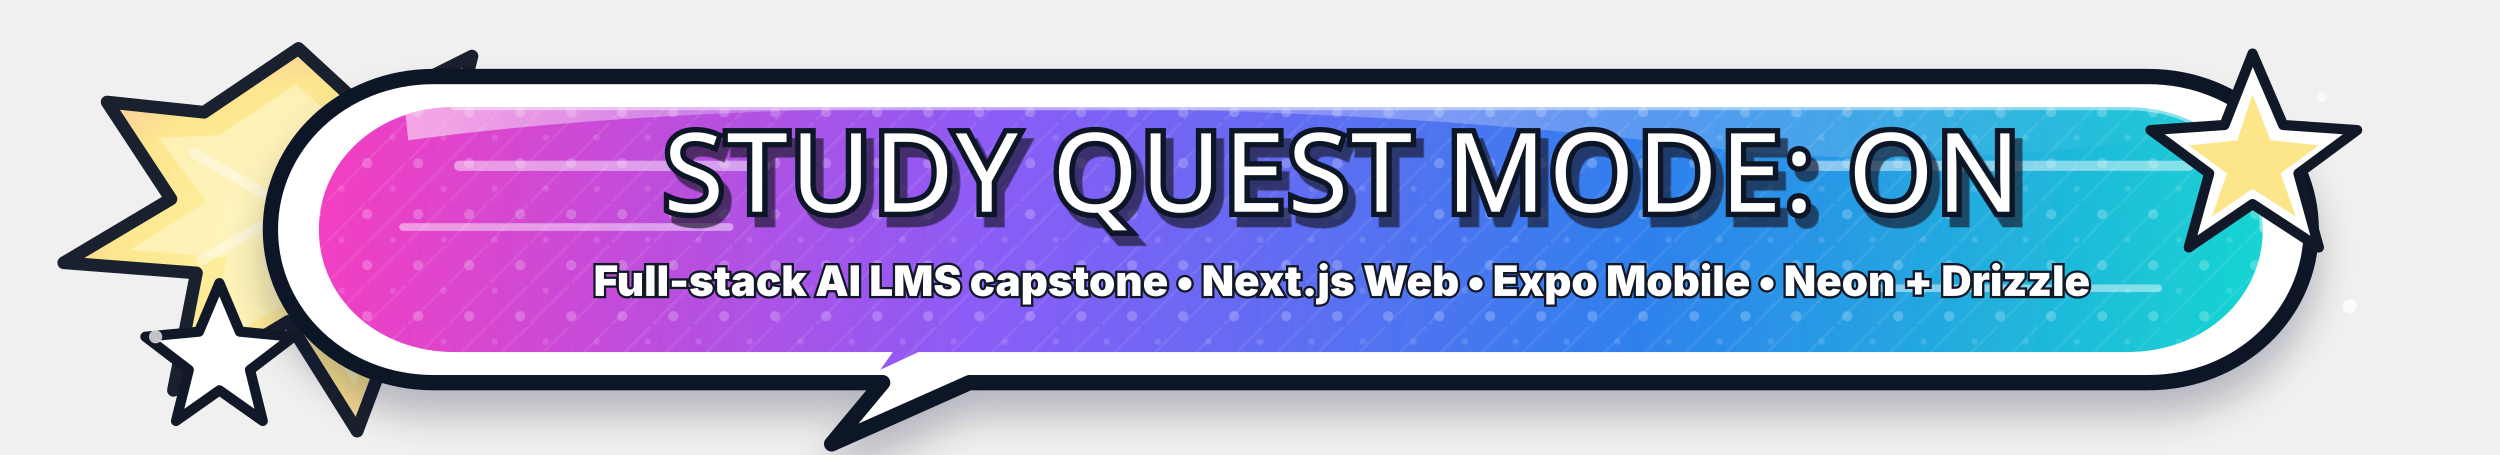
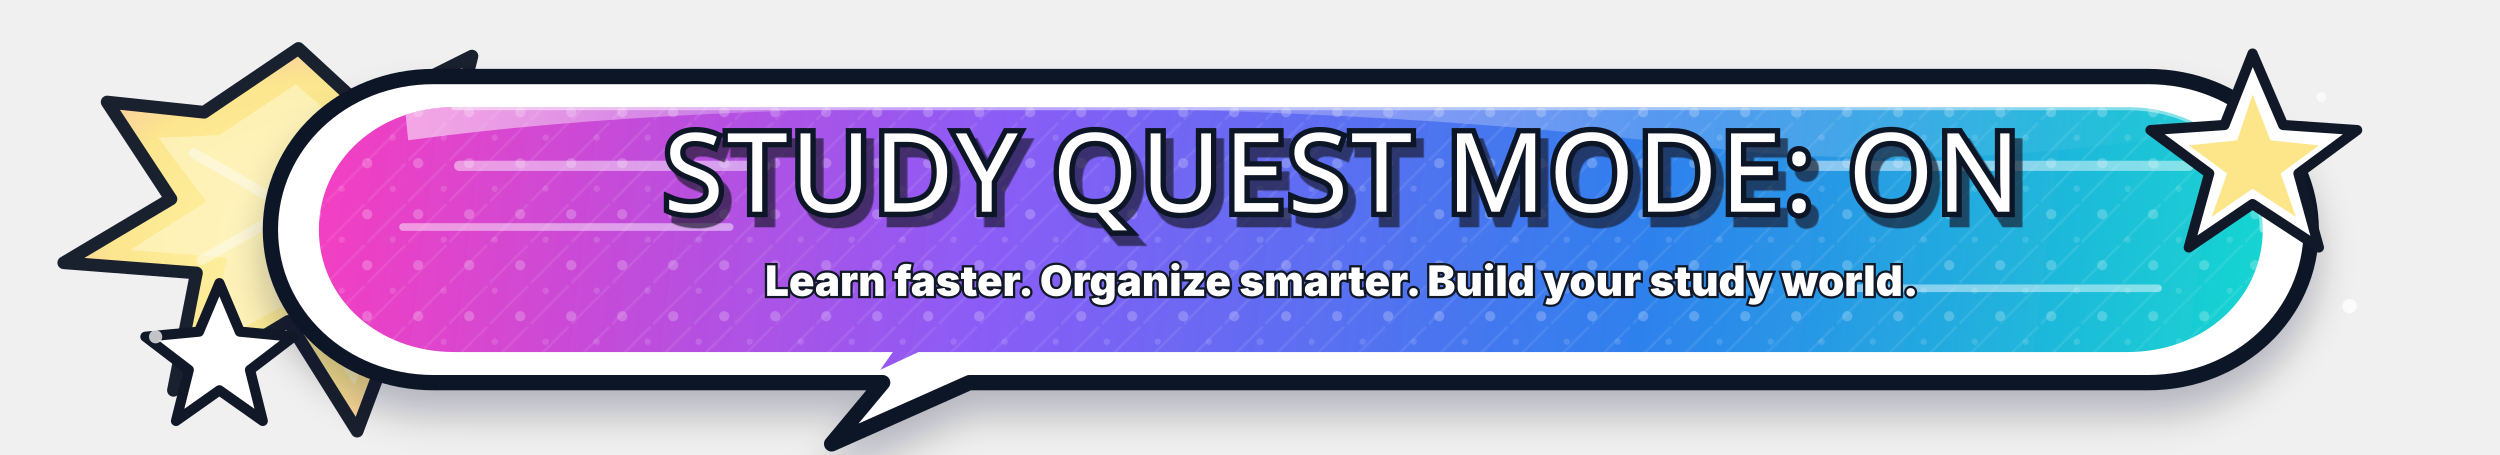
<svg xmlns="http://www.w3.org/2000/svg" width="980" height="178" viewBox="0 0 980 178" role="img" aria-labelledby="title desc">
  <defs>
    <linearGradient id="bubbleFill" x1="132" x2="884" y1="42" y2="134" gradientUnits="userSpaceOnUse">
      <stop offset="0" stop-color="#f23fc2" />
      <stop offset="0.34" stop-color="#8b5cf6" />
      <stop offset="0.68" stop-color="#2f80ed" />
      <stop offset="1" stop-color="#17d5d1" />
    </linearGradient>
    <radialGradient id="burstFill" cx="48%" cy="48%" r="72%">
      <stop offset="0" stop-color="#fff6a8" />
      <stop offset="0.54" stop-color="#fde68a" />
      <stop offset="1" stop-color="#f7a3bd" />
    </radialGradient>
    <linearGradient id="bubbleShine" x1="168" x2="820" y1="44" y2="122" gradientUnits="userSpaceOnUse">
      <stop offset="0" stop-color="#ffffff" stop-opacity="0.52" />
      <stop offset="0.28" stop-color="#ffffff" stop-opacity="0.12" />
      <stop offset="0.58" stop-color="#ffffff" stop-opacity="0.28" />
      <stop offset="1" stop-color="#ffffff" stop-opacity="0.03" />
    </linearGradient>
    <filter id="panelShadow" x="-8%" y="-26%" width="116%" height="158%">
      <feDropShadow dx="0" dy="10" stdDeviation="7" flood-color="#0f172a" flood-opacity="0.24" />
    </filter>
    <filter id="inkLift" x="-5%" y="-32%" width="110%" height="168%">
      <feDropShadow dx="3" dy="4" stdDeviation="0" flood-color="#111827" flood-opacity="0.65" />
    </filter>
    <pattern id="benDay" width="20" height="20" patternUnits="userSpaceOnUse">
      <circle cx="4" cy="4" r="2" fill="#ffffff" opacity="0.22" />
      <circle cx="14" cy="14" r="1.25" fill="#ffffff" opacity="0.13" />
    </pattern>
    <pattern id="fineLines" width="16" height="16" patternUnits="userSpaceOnUse">
      <path d="M0 15 L15 0" stroke="#ffffff" stroke-width="1" opacity="0.08" />
    </pattern>
  </defs>
  <rect width="980" height="178" fill="none" />
  <g opacity="0.96">
    <path d="M80 44 L117 19 L143 43 L185 22 L175 62 L229 67 L187 94 L211 134 L158 121 L140 169 L113 126 L68 153 L77 107 L25 103 L67 78 L42 40 Z" fill="url(#burstFill)" stroke="#111827" stroke-width="5" stroke-linejoin="round" />
    <path d="M86 53 L116 33 L141 55 L171 40 L164 72 L205 76 L173 96 L191 123 L153 114 L139 151 L116 117 L82 136 L89 101 L51 98 L81 79 L62 54 Z" fill="#fff7cc" opacity="0.6" />
    <path d="M76 60 L114 82 L79 102" fill="none" stroke="#ffffff" stroke-width="4" stroke-linecap="round" opacity="0.42" />
  </g>
  <g filter="url(#panelShadow)">
    <path d="M170 30 H842 C878 30 906 57 906 90 C906 123 878 150 842 150 H380 L326 174 L346 150 H170 C134 150 106 123 106 90 C106 57 134 30 170 30 Z" fill="#ffffff" stroke="#111827" stroke-width="6" stroke-linejoin="round" />
    <path d="M178 42 H834 C864 42 887 63 887 90 C887 117 864 138 834 138 H360 L345 145 L350 138 H178 C148 138 125 117 125 90 C125 63 148 42 178 42 Z" fill="url(#bubbleFill)" />
    <path d="M178 42 H834 C864 42 887 63 887 90 C887 117 864 138 834 138 H360 L345 145 L350 138 H178 C148 138 125 117 125 90 C125 63 148 42 178 42 Z" fill="url(#benDay)" />
    <path d="M178 42 H834 C864 42 887 63 887 90 C887 117 864 138 834 138 H360 L345 145 L350 138 H178 C148 138 125 117 125 90 C125 63 148 42 178 42 Z" fill="url(#fineLines)" />
    <path d="M160 55 C298 36 520 39 662 57 C750 68 824 58 875 50 C865 45 852 42 834 42 H178 C171 42 165 43 159 45 Z" fill="url(#bubbleShine)" />
    <path d="M178 42 H834 C864 42 887 63 887 90" fill="none" stroke="#ffffff" stroke-width="2.4" stroke-linecap="round" opacity="0.45" />
  </g>
  <g stroke="#ffffff" stroke-linecap="round" opacity="0.46">
    <path d="M180 65 H300" stroke-width="4" />
    <path d="M158 89 H286" stroke-width="3" />
    <path d="M704 65 H858" stroke-width="4" />
    <path d="M728 113 H846" stroke-width="3" />
  </g>
  <text x="526" y="83" text-anchor="middle" font-family="Impact, Haettenschweiler, 'Arial Black', sans-serif" font-size="43" letter-spacing="1.15" fill="#ffffff" stroke="#111827" stroke-width="4.2" paint-order="stroke fill" filter="url(#inkLift)">
    STUDY QUEST MODE: ON
  </text>
  <text x="526" y="116" text-anchor="middle" font-family="Inter, Segoe UI, Arial, sans-serif" font-size="16.5" font-weight="850" fill="#ffffff" stroke="#111827" stroke-width="1.8" paint-order="stroke fill">
-     Full-stack AI LMS capstone • Next.js Web • Expo Mobile • Neon + Drizzle
+     Learn faster. Organize smarter. Build your study world.
  </text>
  <g fill="#ffffff" stroke="#111827" stroke-width="4" stroke-linejoin="round">
    <path d="M883 21 L895 49 L924 51 L901 68 L909 97 L883 80 L858 97 L866 68 L843 51 L872 49 Z" />
    <path d="M86 111 L94 130 L115 132 L98 145 L103 165 L86 153 L69 165 L74 145 L57 132 L78 130 Z" />
  </g>
  <path d="M883 37 L890 55 L909 57 L894 68 L900 85 L883 74 L867 85 L873 68 L858 57 L877 55 Z" fill="#fde68a" />
  <g fill="#ffffff">
    <circle cx="144" cy="49" r="3" opacity="0.84" />
    <circle cx="921" cy="120" r="2.8" opacity="0.78" />
    <circle cx="61" cy="132" r="2.6" opacity="0.74" />
    <circle cx="910" cy="38" r="2" opacity="0.62" />
  </g>
</svg>
